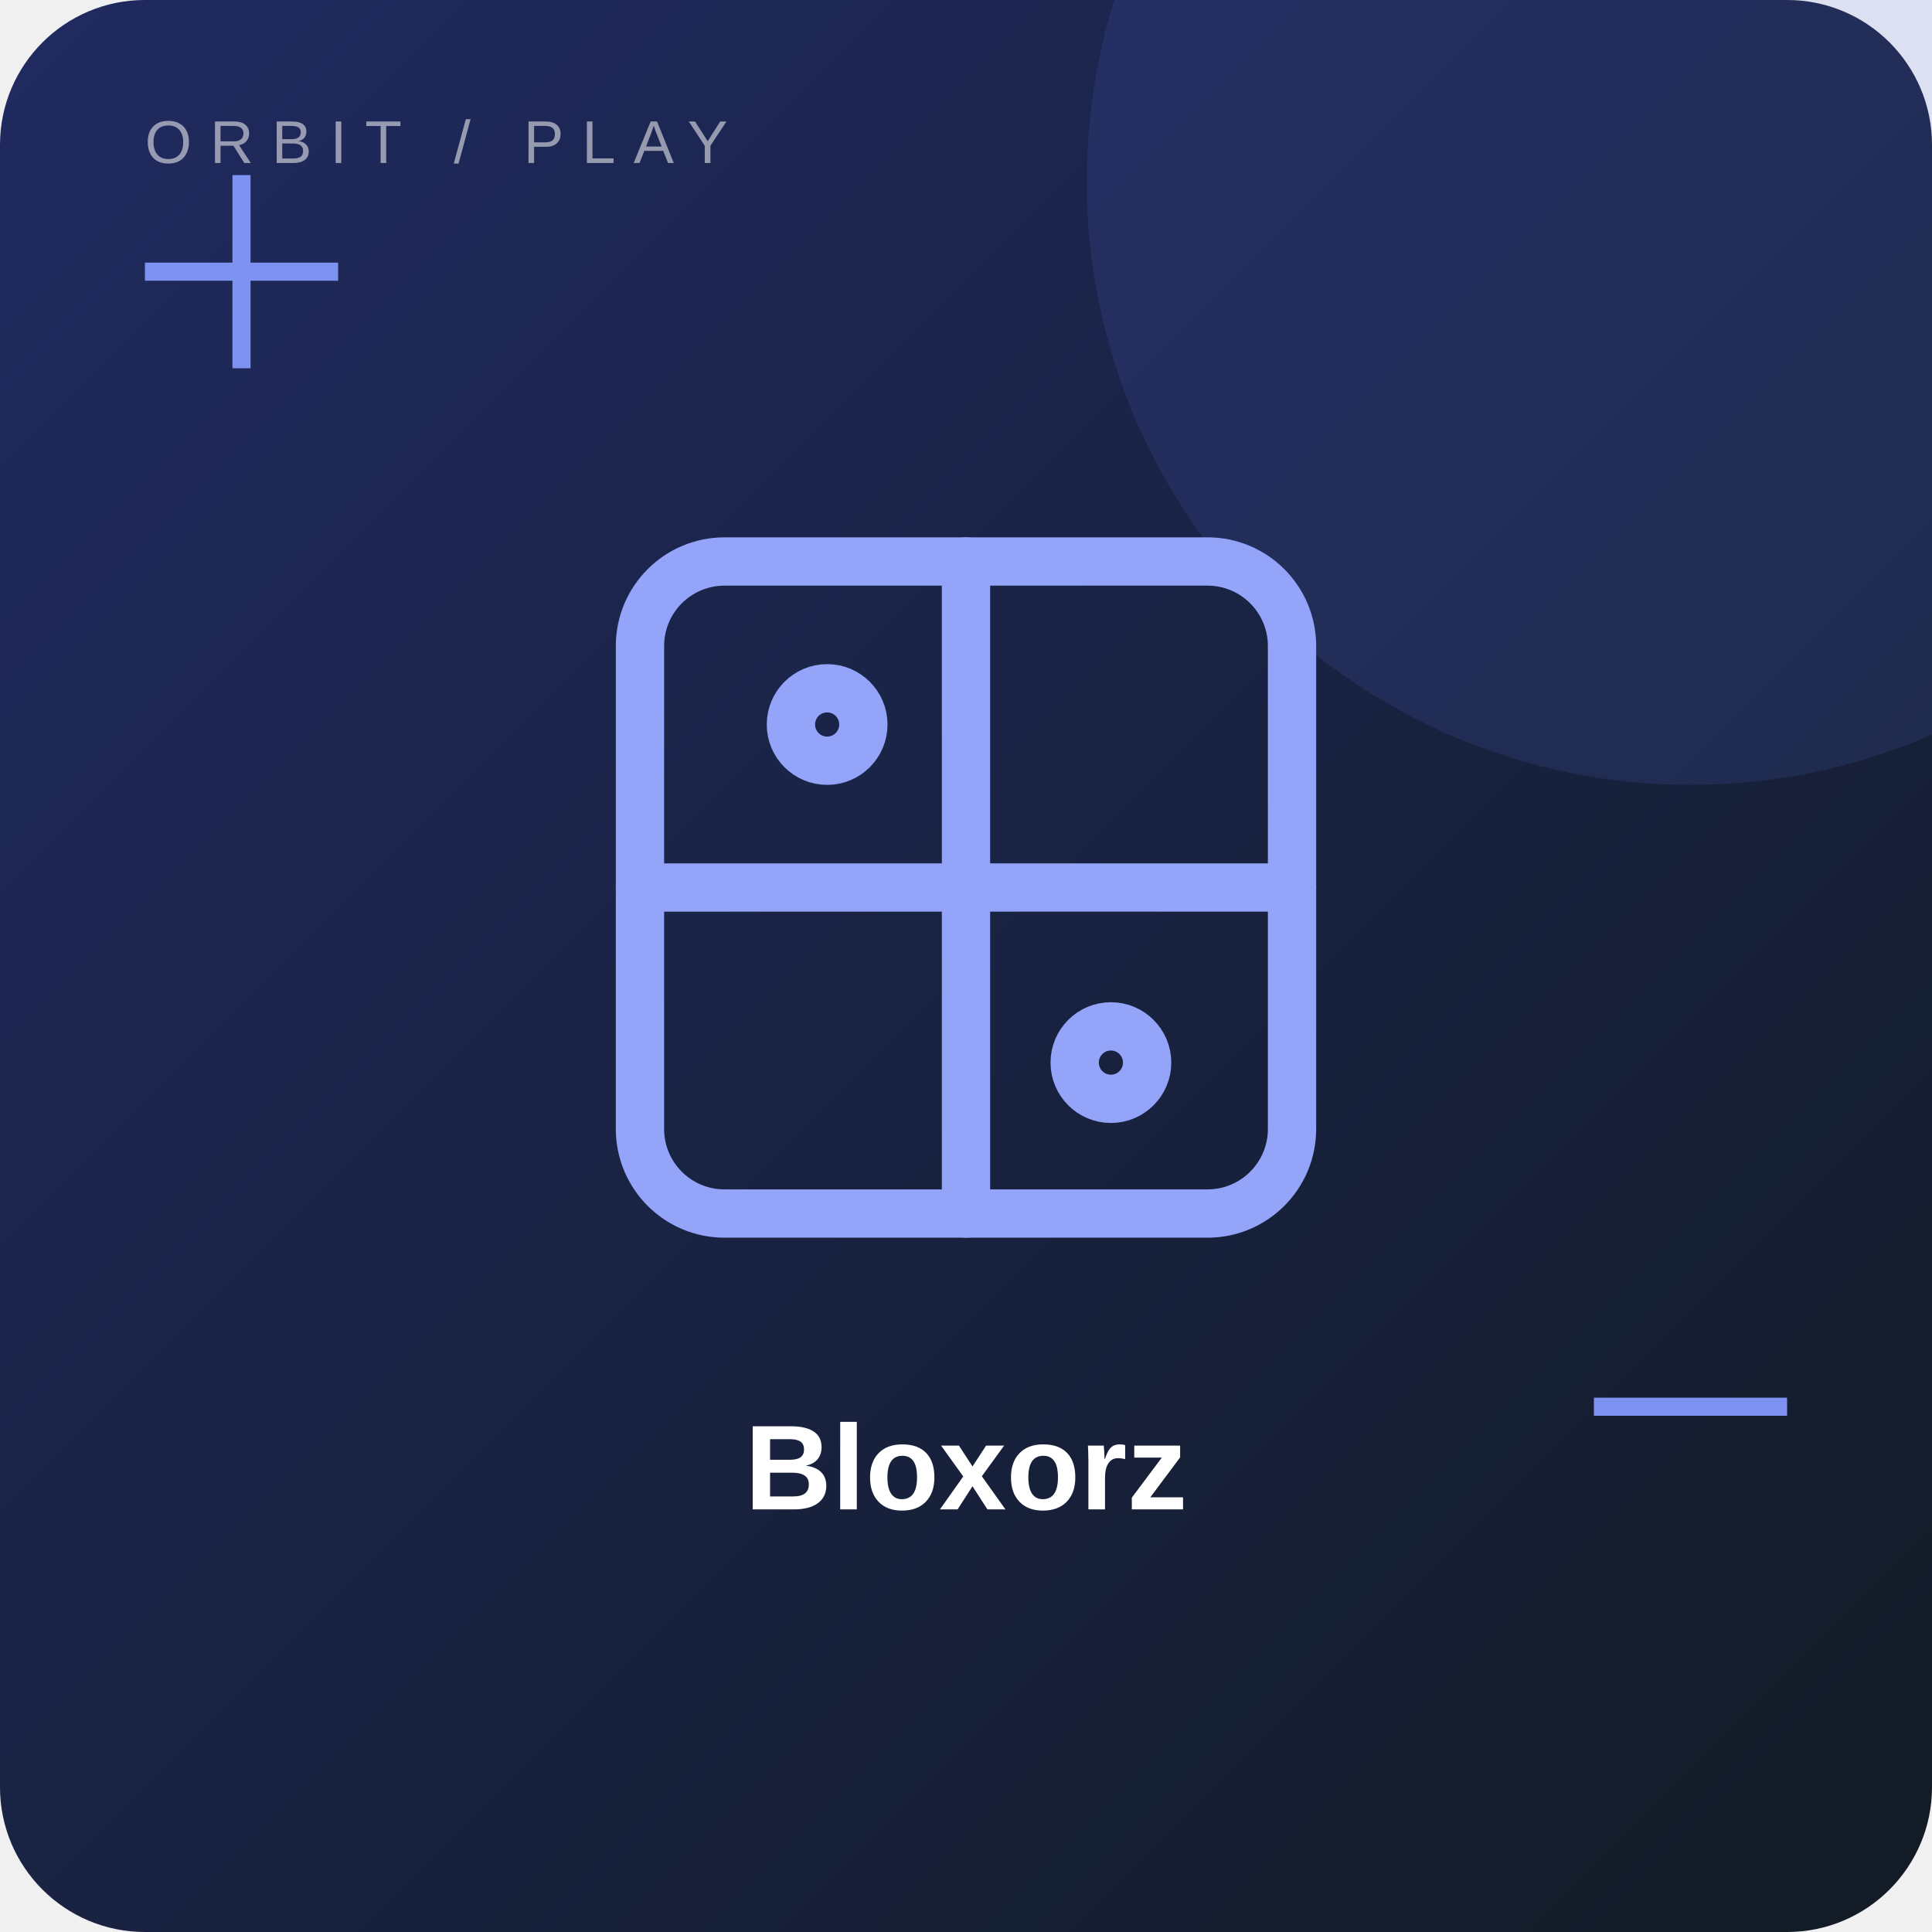
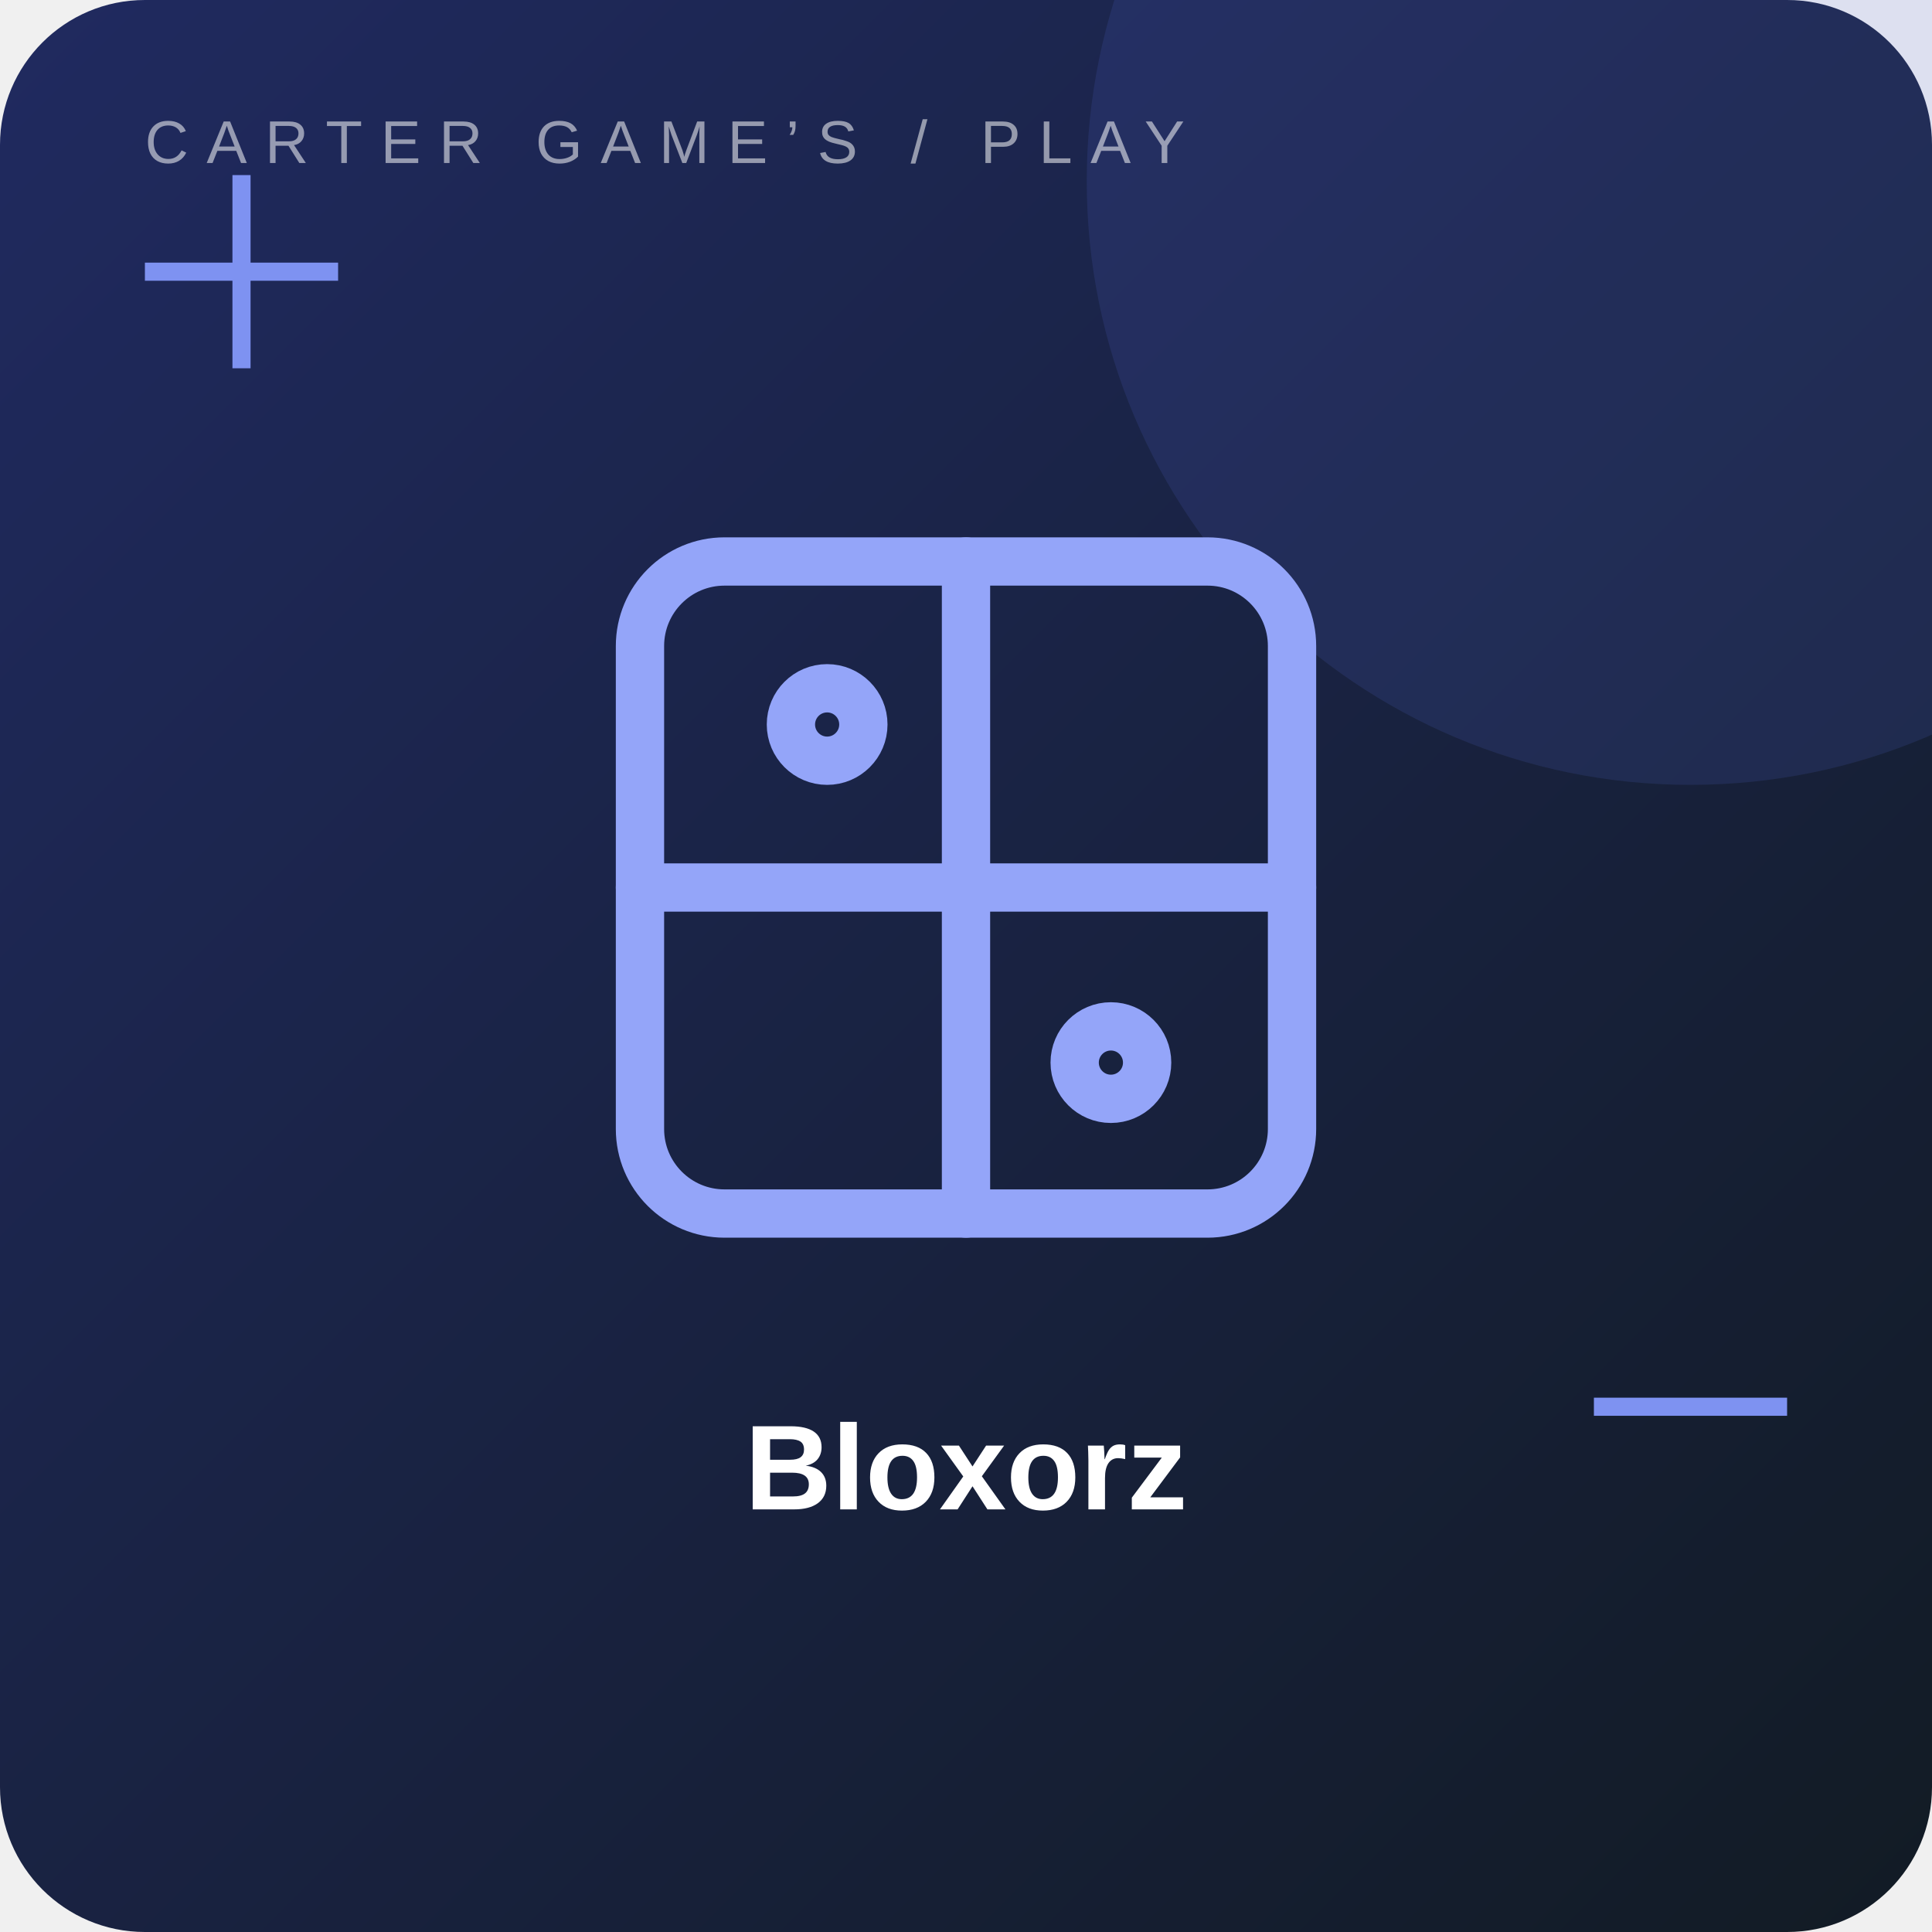
<svg xmlns="http://www.w3.org/2000/svg" viewBox="0 0 320 320" role="img" aria-label="Bloxorz">
  <defs>
    <linearGradient id="g" x2="1" y2="1">
      <stop stop-color="hsl(230 50% 25%)" />
      <stop offset="1" stop-color="#121b24" />
    </linearGradient>
  </defs>
  <rect width="320" height="320" rx="24" fill="url(#g)" />
  <circle cx="280" cy="30" r="100" fill="hsl(230 80% 65%)" opacity=".13" />
  <path d="M24 45h32m-16-16v32M264 233h32" stroke="hsl(230 80% 72%)" stroke-width="3" />
  <g stroke="hsl(230 90% 78%)" fill="none" stroke-width="8" stroke-linecap="round" stroke-linejoin="round">
    <rect x="106" y="93" width="108" height="108" rx="14" />
    <path d="M106 147h108m-54-54v108" />
    <circle cx="137" cy="120" r="6" />
    <circle cx="184" cy="176" r="6" />
  </g>
  <text x="160" y="250" text-anchor="middle" fill="#fff" font-family="Arial,sans-serif" font-size="20" font-weight="700">Bloxorz</text>
-   <text x="24" y="27" fill="#ffffff88" font-family="Arial,sans-serif" font-size="10" letter-spacing="3">ORBIT / PLAY</text>
+   <text x="24" y="27" fill="#ffffff88" font-family="Arial,sans-serif" font-size="10" letter-spacing="3">CARTER GAME’S / PLAY</text>
</svg>
